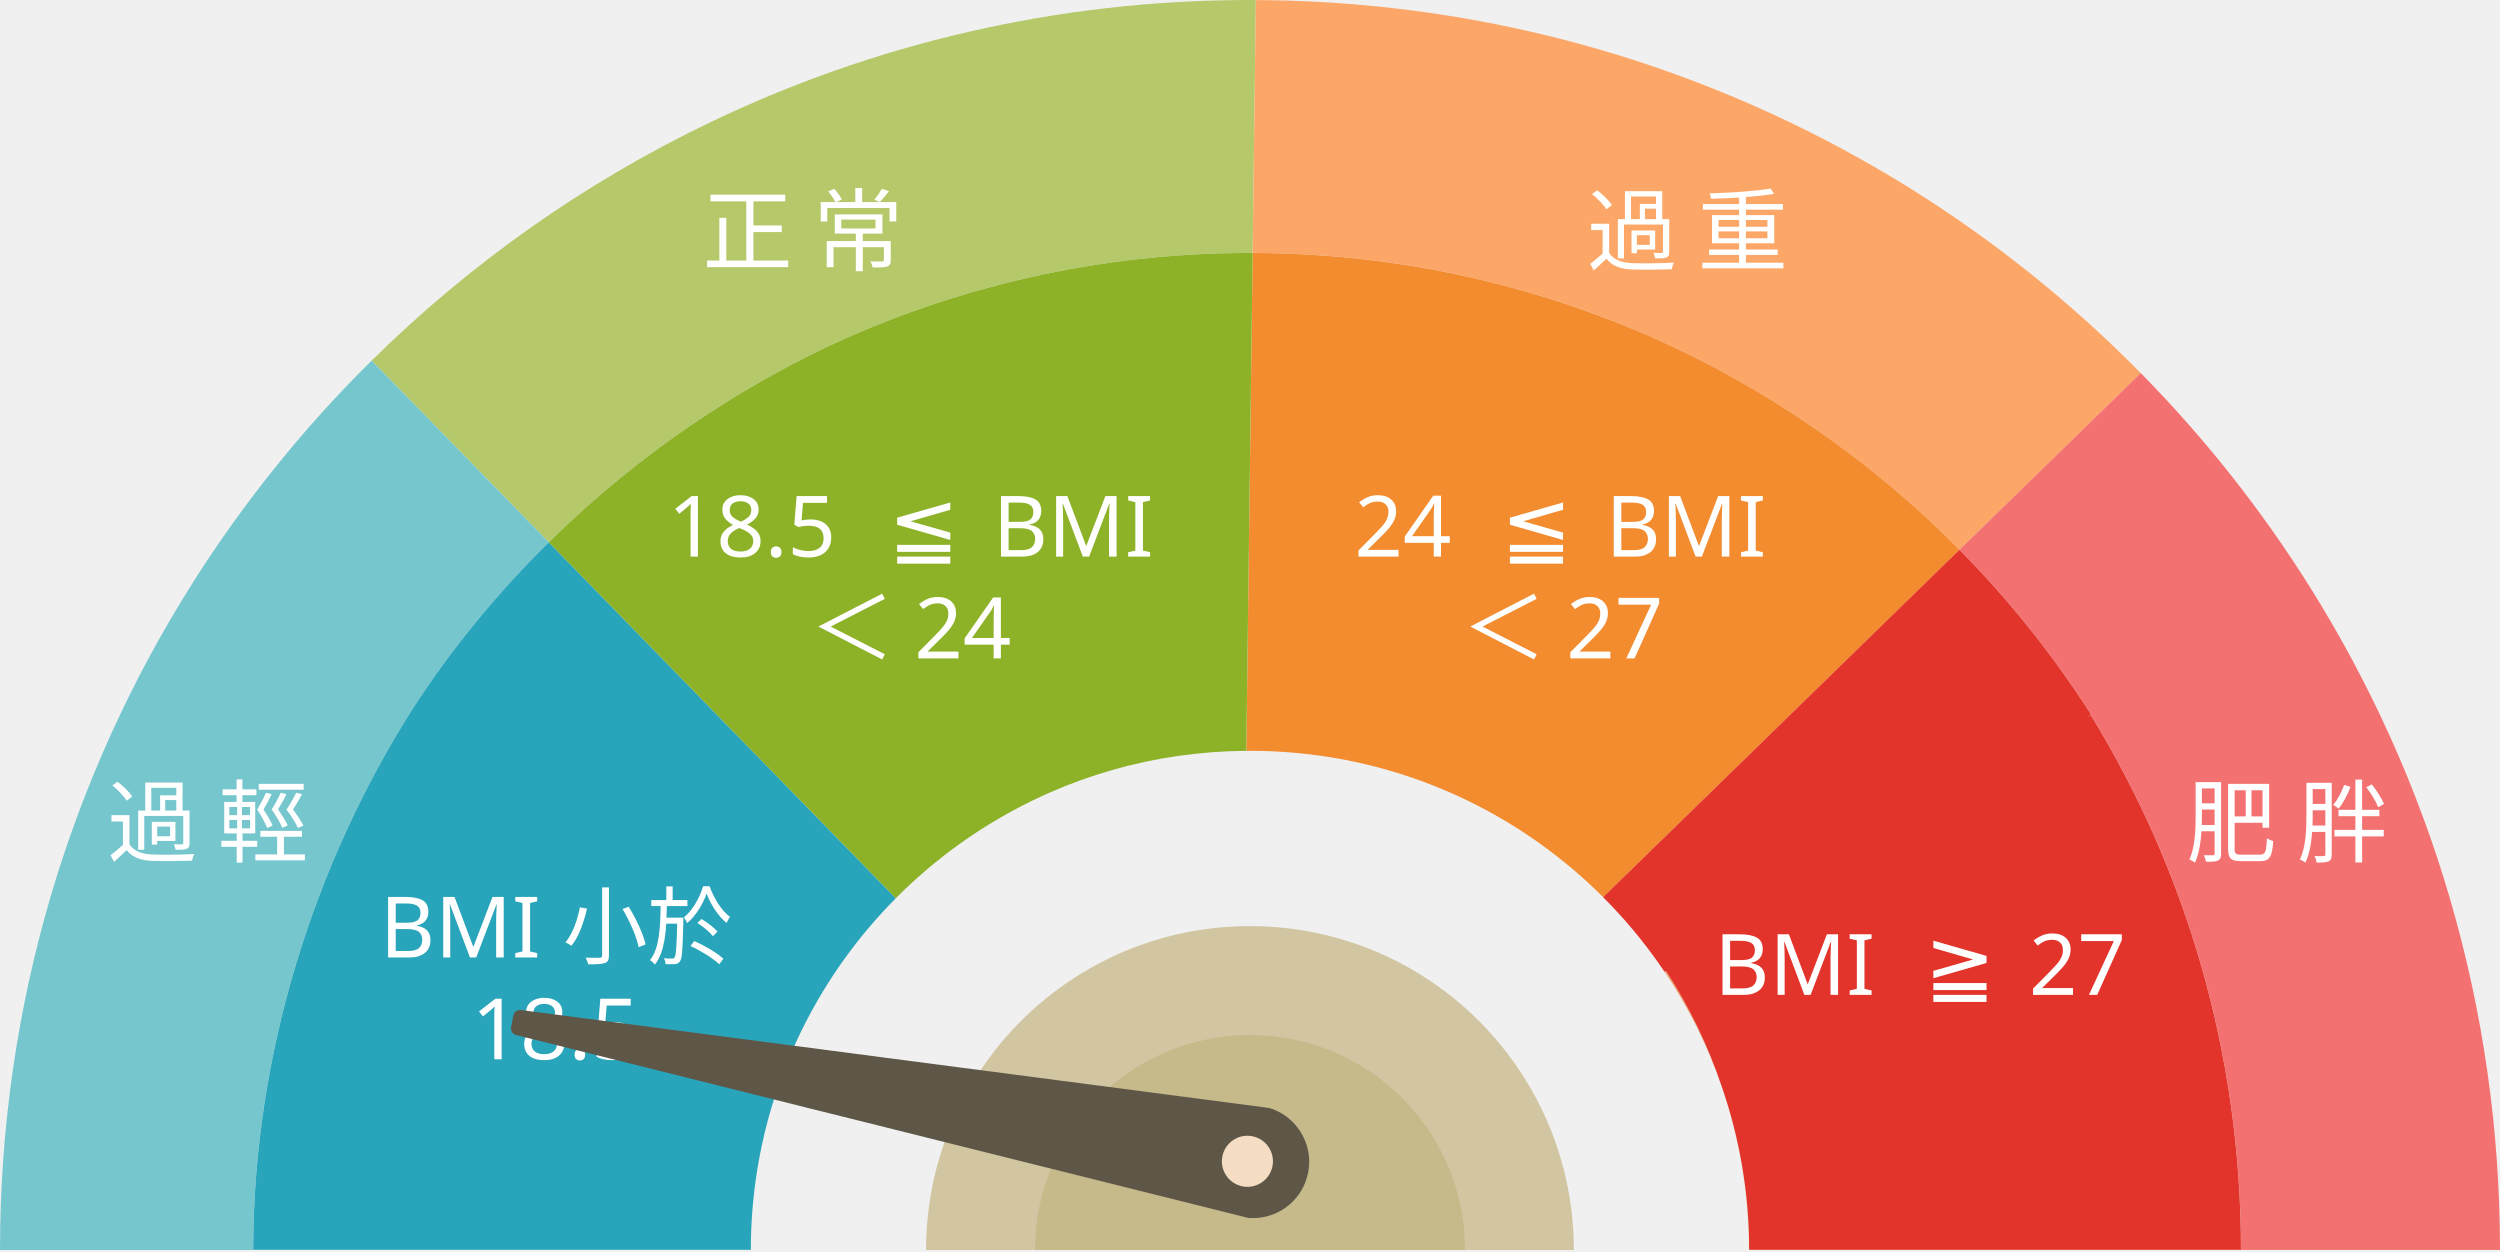
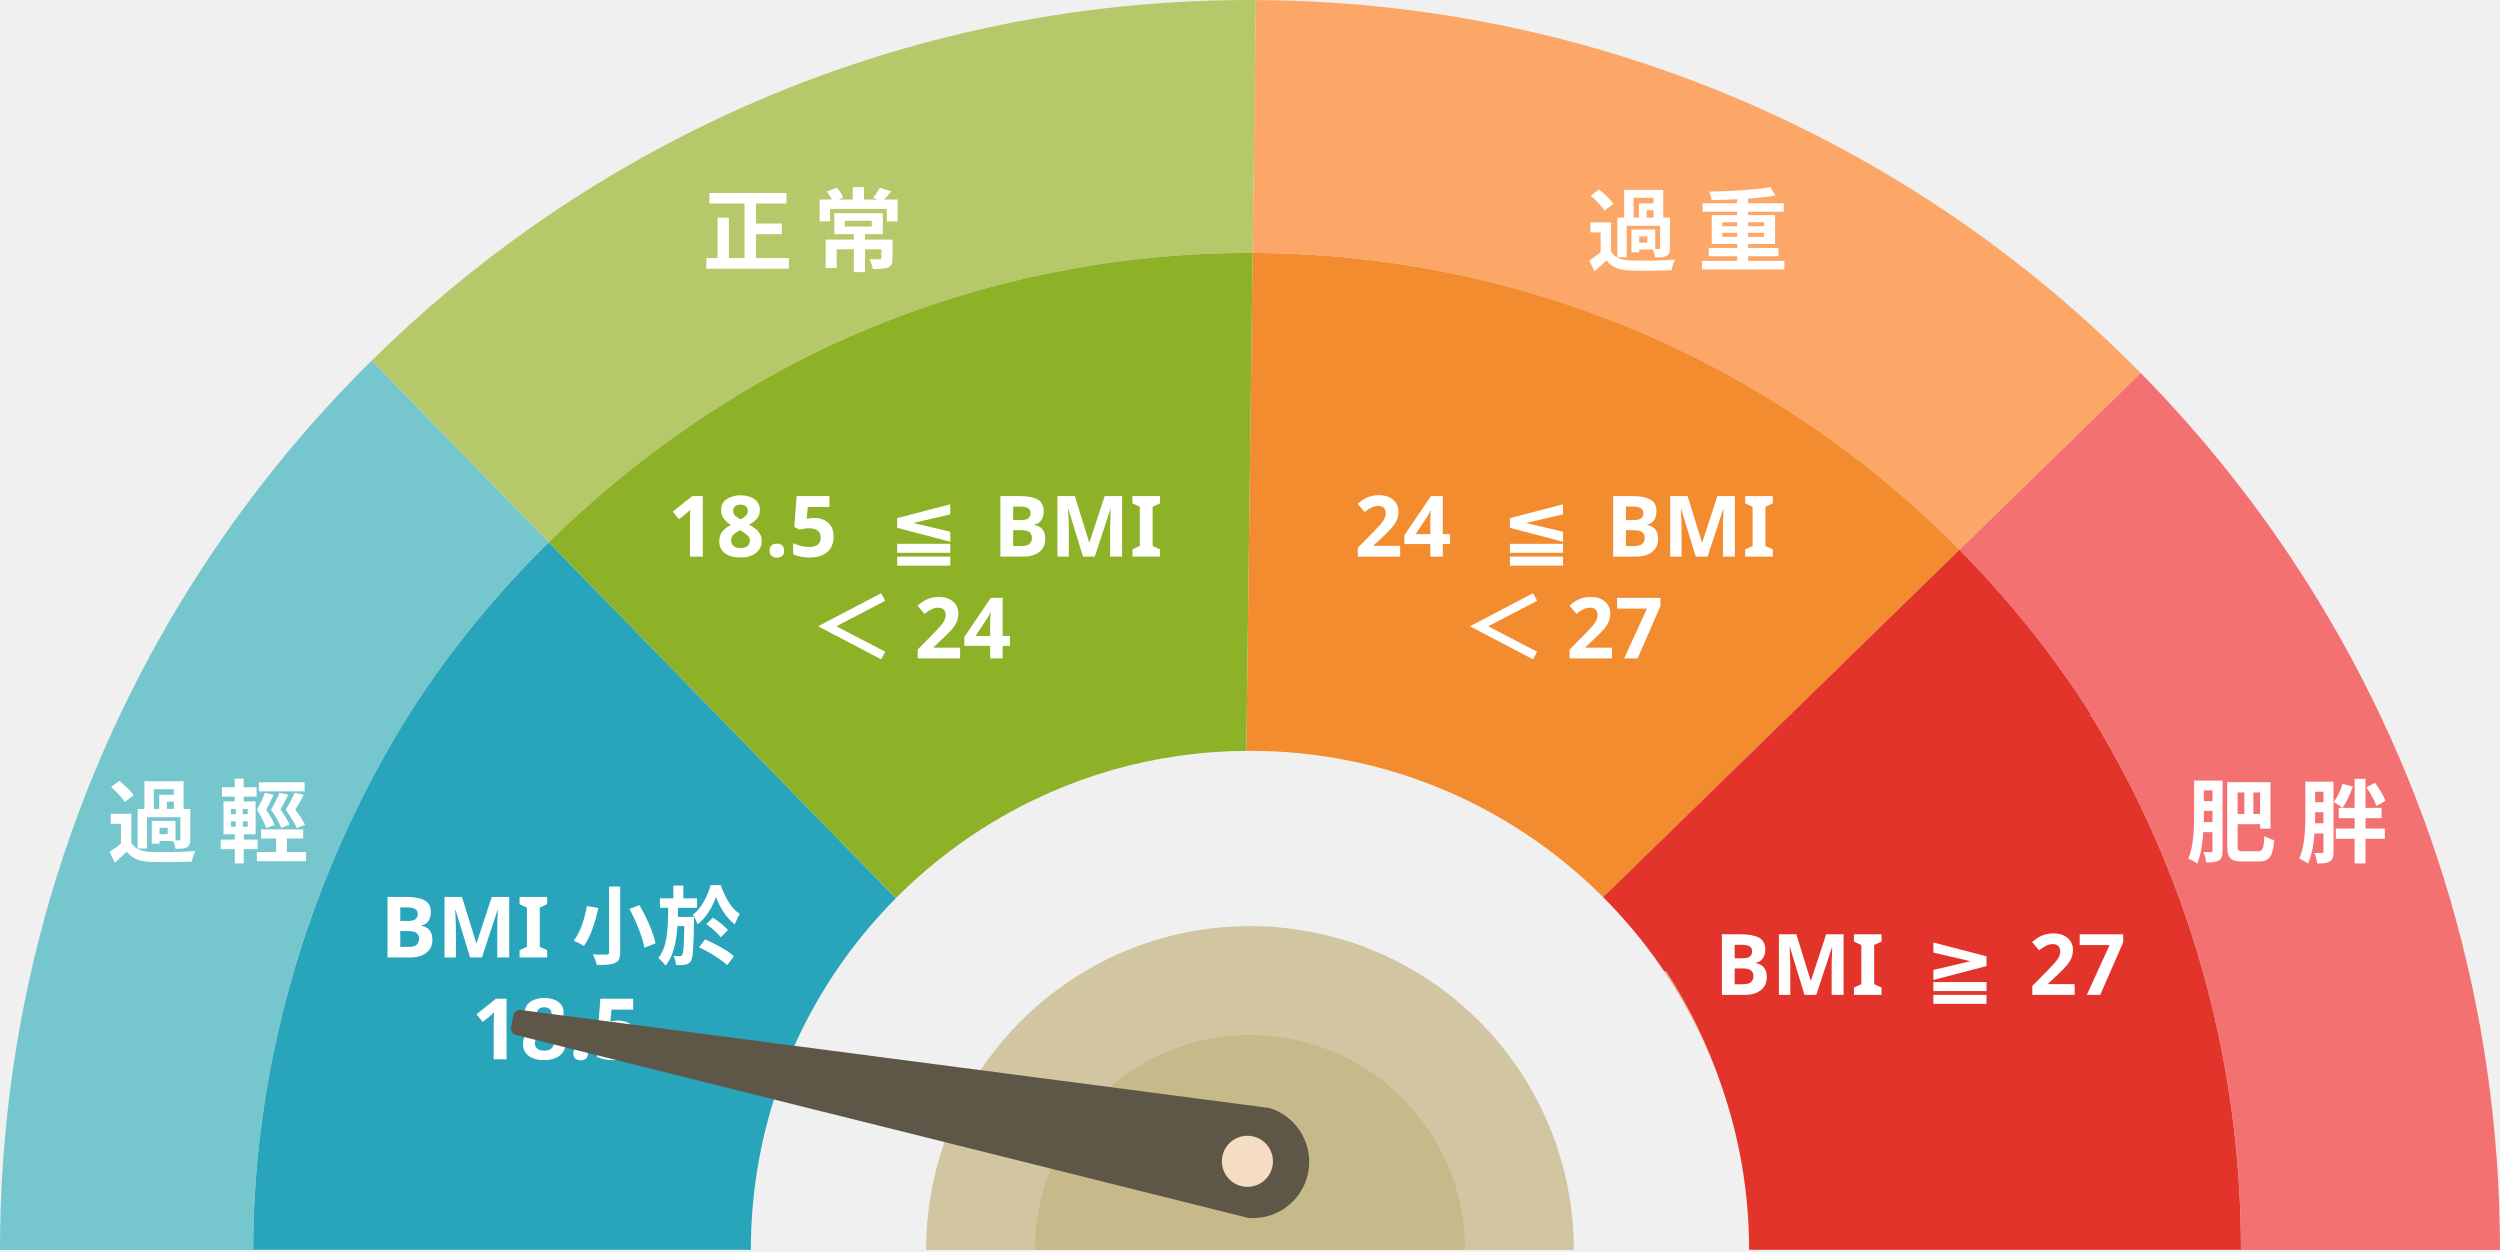
<svg xmlns="http://www.w3.org/2000/svg" id="_圖層_2" data-name="圖層 2" viewBox="0 0 719.15 359.93">
  <defs>
    <style>
      .cls-1 {
        fill: none;
      }

      .cls-2 {
        fill: #ede9da;
      }

      .cls-3, .cls-4, .cls-5 {
        fill: #fff;
      }

      .cls-3, .cls-5 {
        font-size: 24.4px;
      }

      .cls-6 {
-         font-family: GenSenRoundedJP-H, 'GenSenRoundedJP H';
+         font-family: "Noto Sans TC", "Microsoft JhengHei";
+         font-weight: bold;
      }

      .cls-7 {
        fill: #b5c96b;
      }

      .cls-8 {
        fill: #29a5bb;
      }

      .cls-9 {
        fill: #eba975;
      }

      .cls-10 {
        fill: #76c6ce;
      }

      .cls-11 {
        fill: #f4ddc2;
      }

      .cls-12 {
        fill: #8db228;
      }

      .cls-13 {
        fill: #5e5748;
      }

      .cls-14, .cls-5 {
-         font-family: FZLTTHB--B51-0, 'Lantinghei TC';
+         font-family: "Noto Sans TC", "Microsoft JhengHei";
+         font-weight: bold;
      }

      .cls-15 {
        fill: #d1c6a1;
      }

      .cls-4 {
-         font-family: FZLTZHB--B51-0, 'Lantinghei TC';
+         font-family: "Noto Sans TC", "Microsoft JhengHei";
+         font-weight: bold;
        font-size: 26px;
      }

      .cls-16 {
        fill: #f47171;
      }

      .cls-17 {
        fill: #c6ba8b;
      }

      .cls-18 {
        fill: #f38b2f;
      }

      .cls-19 {
        fill: #fca768;
      }

      .cls-20 {
        fill: #e2342b;
      }
    </style>
  </defs>
  <g id="_圖層_1-2" data-name="圖層 1">
    <g>
      <g>
        <g>
          <g>
            <path class="cls-1" d="M320.09,221.47c-6.14,1.75-12.1,3.9-17.89,6.43-.55.24-1.09.47-1.62.72-.11.04-.2.09-.31.14-8.57,3.89-16.68,8.6-24.25,14.03-2.68,1.92-5.29,3.92-7.82,6.02-3.66,3.02-7.17,6.22-10.51,9.58l99,101.54,1.83-143.93c-13.32.1-26.2,1.99-38.42,5.47Z" />
            <path class="cls-1" d="M414.09,226.69c-.12-.05-.25-.11-.37-.15-.63-.26-1.26-.51-1.89-.75-16.2-6.34-33.81-9.81-52.26-9.81-.35,0-.7.02-1.06.02l-1.83,143.93,104.47-101.85c-13.35-13.36-29.32-24.1-47.07-31.39Z" />
            <path class="cls-9" d="M268.2,248.8c2.53-2.09,5.14-4.1,7.82-6.02-6.54,4.69-12.67,9.91-18.33,15.6h0c3.34-3.36,6.85-6.56,10.51-9.58Z" />
            <path class="cls-7" d="M170.52,144.23c20.05-17.56,42.5-32.47,66.37-43.97,37.2-17.64,78.78-27.5,122.68-27.5.25,0,.51,0,.76,0L361.26.02c-.56,0-1.12-.02-1.68-.02-55.84,0-108.7,12.73-155.85,35.45-36.01,17.35-68.69,40.52-96.81,68.28l50.95,52.26c4.1-4.04,8.32-7.97,12.65-11.76Z" />
            <path class="cls-10" d="M118.54,204.11c11.19-17.34,24.46-33.49,39.32-48.12l-50.95-52.26c-19.41,19.17-36.66,40.54-51.33,63.69-17.61,27.8-31.5,58.17-41,90.43C5.09,290.11,0,324.24,0,359.57h215.98v-.06H72.83c0-56.35,17.64-111.07,45.71-155.4Z" />
            <path class="cls-9" d="M242.55,276.33c4.56-6.39,9.63-12.39,15.14-17.94h0c-5.52,5.55-10.59,11.55-15.14,17.94Z" />
            <path class="cls-19" d="M469.67,94.65c35.4,14.79,67.36,36.55,93.99,63.5l52.14-50.83c-33.3-33.82-73.23-61.09-117.71-79.67-.13-.05-.25-.1-.35-.14h-.01C455.68,9.98,409.6.24,361.26.02l-.92,72.74c38.73.1,75.66,7.87,109.33,21.88Z" />
            <path class="cls-9" d="M478.82,279.55c6.86,10.2,12.43,21.33,16.51,33.16-3.97-11.9-9.41-23.11-16.1-33.39-.26.15-.41.24-.41.24Z" />
            <path class="cls-16" d="M719.15,359.57c0-70.06-20.03-135.45-54.7-190.73-13.96-22.27-30.3-42.89-48.65-61.53l-52.14,50.83c14.23,14.4,26.94,30.27,37.84,47.36,0,.06-.53.43-1.47,1.04l1.43-.85c27.37,44.58,43.19,97.3,43.19,153.81h-141.47v.06h215.98Z" />
            <path class="cls-2" d="M300.27,228.76c-8.57,3.89-16.69,8.6-24.25,14.03,7.57-5.42,15.69-10.14,24.25-14.03Z" />
            <path class="cls-2" d="M502.92,359.51h.25c0-16.39-2.77-32.13-7.83-46.8,4.9,14.68,7.58,30.42,7.59,46.8Z" />
            <path class="cls-18" d="M469.67,94.65c-33.68-14.01-70.61-21.78-109.33-21.88l-1.82,143.23c.35,0,.7-.02,1.06-.02,18.44,0,36.06,3.47,52.26,9.81.63.25,1.26.49,1.89.75.12.04.25.1.37.15,17.75,7.29,33.72,18.03,47.07,31.39l102.5-99.93c-26.63-26.95-58.59-48.71-93.99-63.5Z" />
            <path class="cls-20" d="M601.45,205.7l-1.43.85c.95-.61,1.47-.98,1.47-1.04-10.9-17.09-23.61-32.97-37.84-47.36l-102.5,99.93c6.03,6.03,11.53,12.6,16.41,19.63.42.61.85,1.24,1.26,1.85,0,0,.15-.09.41-.24,6.69,10.28,12.13,21.49,16.1,33.39,5.06,14.67,7.83,30.41,7.83,46.8h141.47c0-56.5-15.82-109.22-43.19-153.81Z" />
            <path class="cls-8" d="M157.87,155.99c-14.86,14.63-28.13,30.78-39.32,48.12-28.07,44.33-45.71,99.05-45.71,155.4h143.15c.01-30.07,9.28-57.99,25.09-81.06.49-.71.99-1.41,1.48-2.12,4.56-6.39,9.62-12.39,15.14-17.94l-99.82-102.39Z" />
            <path class="cls-12" d="M236.89,100.26c-23.87,11.5-46.33,26.41-66.37,43.97-4.34,3.8-8.55,7.72-12.65,11.76l99.82,102.39c5.66-5.69,11.79-10.91,18.33-15.6,7.57-5.43,15.69-10.14,24.25-14.03.11-.05.2-.1.31-.14.54-.25,1.07-.48,1.62-.72,5.78-2.53,11.75-4.68,17.89-6.43,12.22-3.49,25.1-5.38,38.42-5.47l1.82-143.23c-.25,0-.51,0-.76,0-43.9,0-85.48,9.87-122.68,27.5Z" />
          </g>
          <path class="cls-15" d="M452.75,359.58h-186.36c0-21.78,7.47-41.83,20.01-57.69,8.42-10.67,19.13-19.45,31.39-25.61,2.43-1.22,4.92-2.34,7.46-3.35,5.82-2.31,11.92-4.04,18.24-5.14,5.22-.91,10.59-1.38,16.07-1.38,11.31,0,22.16,2.02,32.19,5.71.76.27,1.51.57,2.27.87,15.86,6.31,29.57,16.85,39.74,30.23,11.91,15.65,18.98,35.19,18.98,56.37Z" />
          <path class="cls-17" d="M421.43,359.58h-123.7c0-16.06,6.12-30.69,16.16-41.69,4.29-4.7,9.3-8.74,14.85-11.94,3.44-1.98,7.09-3.64,10.9-4.94,5.98-2.03,12.36-3.18,19-3.27.32-.01.63-.01.94-.01,6.89,0,13.51,1.13,19.71,3.21.85.28,1.68.58,2.51.9,9.58,3.69,18.01,9.69,24.61,17.32,9.37,10.84,15.03,24.97,15.03,40.42Z" />
        </g>
        <text class="cls-4" transform="translate(30.86 246.05)">
          <tspan x="0" y="0">過 輕</tspan>
        </text>
        <text class="cls-4" transform="translate(628.9 246.05)">
          <tspan x="0" y="0">肥 胖</tspan>
        </text>
        <text class="cls-4" transform="translate(202.04 75.93)">
          <tspan x="0" y="0">正 常</tspan>
        </text>
        <text class="cls-4" transform="translate(456.51 75.93)">
          <tspan x="0" y="0">過 重</tspan>
        </text>
        <text class="cls-5" transform="translate(109.27 275.43)">
          <tspan x="0" y="0">BMI 小於</tspan>
          <tspan x="26.36" y="29.28">18.5</tspan>
        </text>
        <text class="cls-3" transform="translate(493.12 286.18)">
          <tspan class="cls-14" x="0" y="0">BMI </tspan>
          <tspan class="cls-6" x="60.44" y="0">≧ </tspan>
          <tspan class="cls-14" x="90.52" y="0">27</tspan>
        </text>
        <text class="cls-3" transform="translate(192.09 160.12)">
          <tspan class="cls-14" x="0" y="0">18.5 </tspan>
          <tspan class="cls-6" x="63.39" y="0">≦ </tspan>
          <tspan class="cls-14" x="93.48" y="0">BMI</tspan>
          <tspan class="cls-6" x="40.85" y="29.28">＜ </tspan>
          <tspan class="cls-14" x="70.93" y="29.28">24</tspan>
        </text>
        <text class="cls-3" transform="translate(389.62 160.12)">
          <tspan class="cls-14" x="0" y="0">24 </tspan>
          <tspan class="cls-6" x="42.13" y="0">≦ </tspan>
          <tspan class="cls-14" x="72.22" y="0">BMI</tspan>
          <tspan class="cls-6" x="30.84" y="29.28">＜ </tspan>
          <tspan class="cls-14" x="60.93" y="29.28">27</tspan>
        </text>
      </g>
      <g id="needle" transform="rotate(0 358.83 334.06)">
        <path class="cls-13" d="M375.4,328.09c1.16,2.82,1.53,6,.9,9.21-.1.5-.22,1-.36,1.48-.14.49-.31.97-.49,1.43-2.58,6.51-9.16,10.67-16.22,10.15-.12,0-.24-.03-.36-.06l-6.43-1.61h0s-25.31-6.32-25.31-6.32l-28.66-7.16-45.87-11.46-16.02-4h-.02s0,0,0,0h-.01s-88.09-22.01-88.09-22.01c-1.02-.25-1.65-1.26-1.45-2.28l.65-3.35c.2-1.02,1.15-1.7,2.18-1.57l107.56,14.08,48.03,6.28,31.07,4.07,24.35,3.19,3.43.45.72.1c.13.01.25.04.37.08,4.66,1.5,8.26,4.98,10.02,9.29Z" />
        <path class="cls-11" d="M356.57,341.05c-3.86-1.25-5.98-5.39-4.73-9.25,1.25-3.86,5.39-5.98,9.25-4.73,3.86,1.25,5.98,5.39,4.73,9.25-1.25,3.86-5.39,5.98-9.25,4.73Z" />
        <animateTransform attributeName="transform" type="rotate" dur="4s" repeatCount="indefinite" calcMode="discrete" values="             0    358.83 334.06;             50   358.83 334.06;             105   358.83 334.06;             160  358.83 334.06;             220  358.83 334.06           " keyTimes="0;0.25;0.5;0.75;1" />
      </g>
    </g>
  </g>
</svg>
